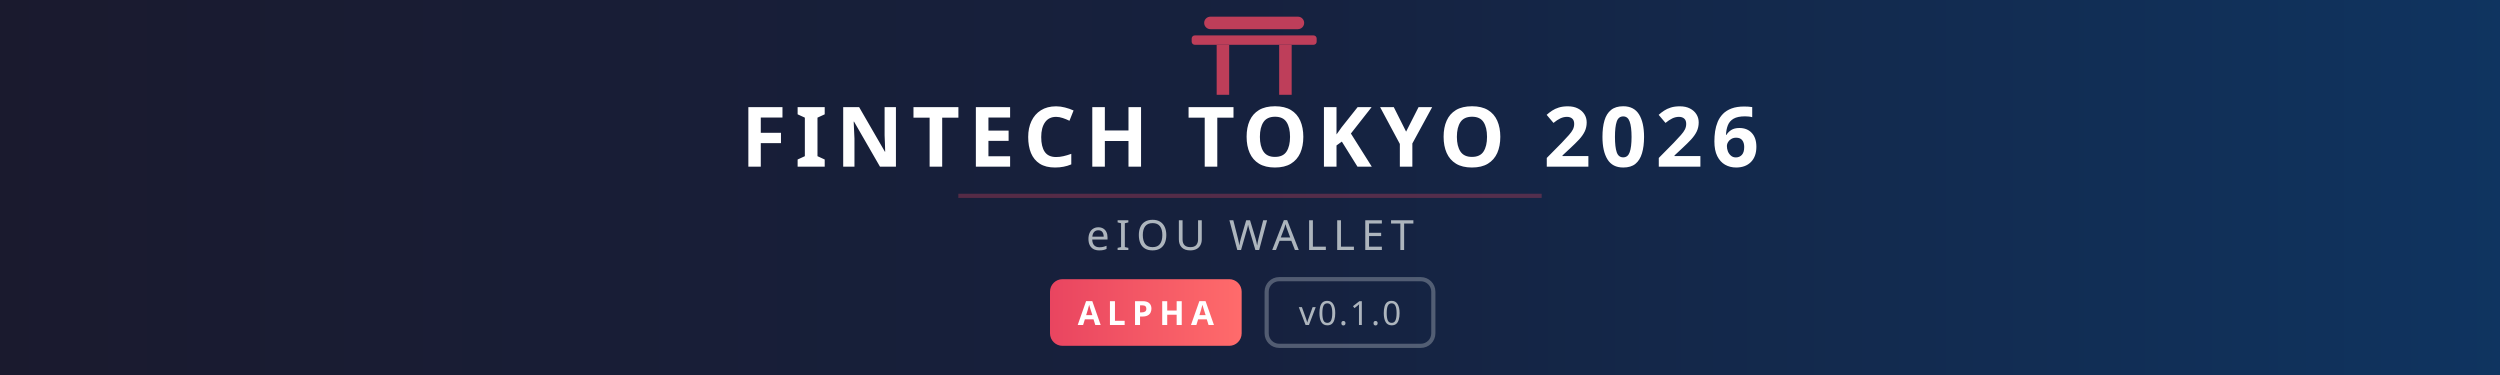
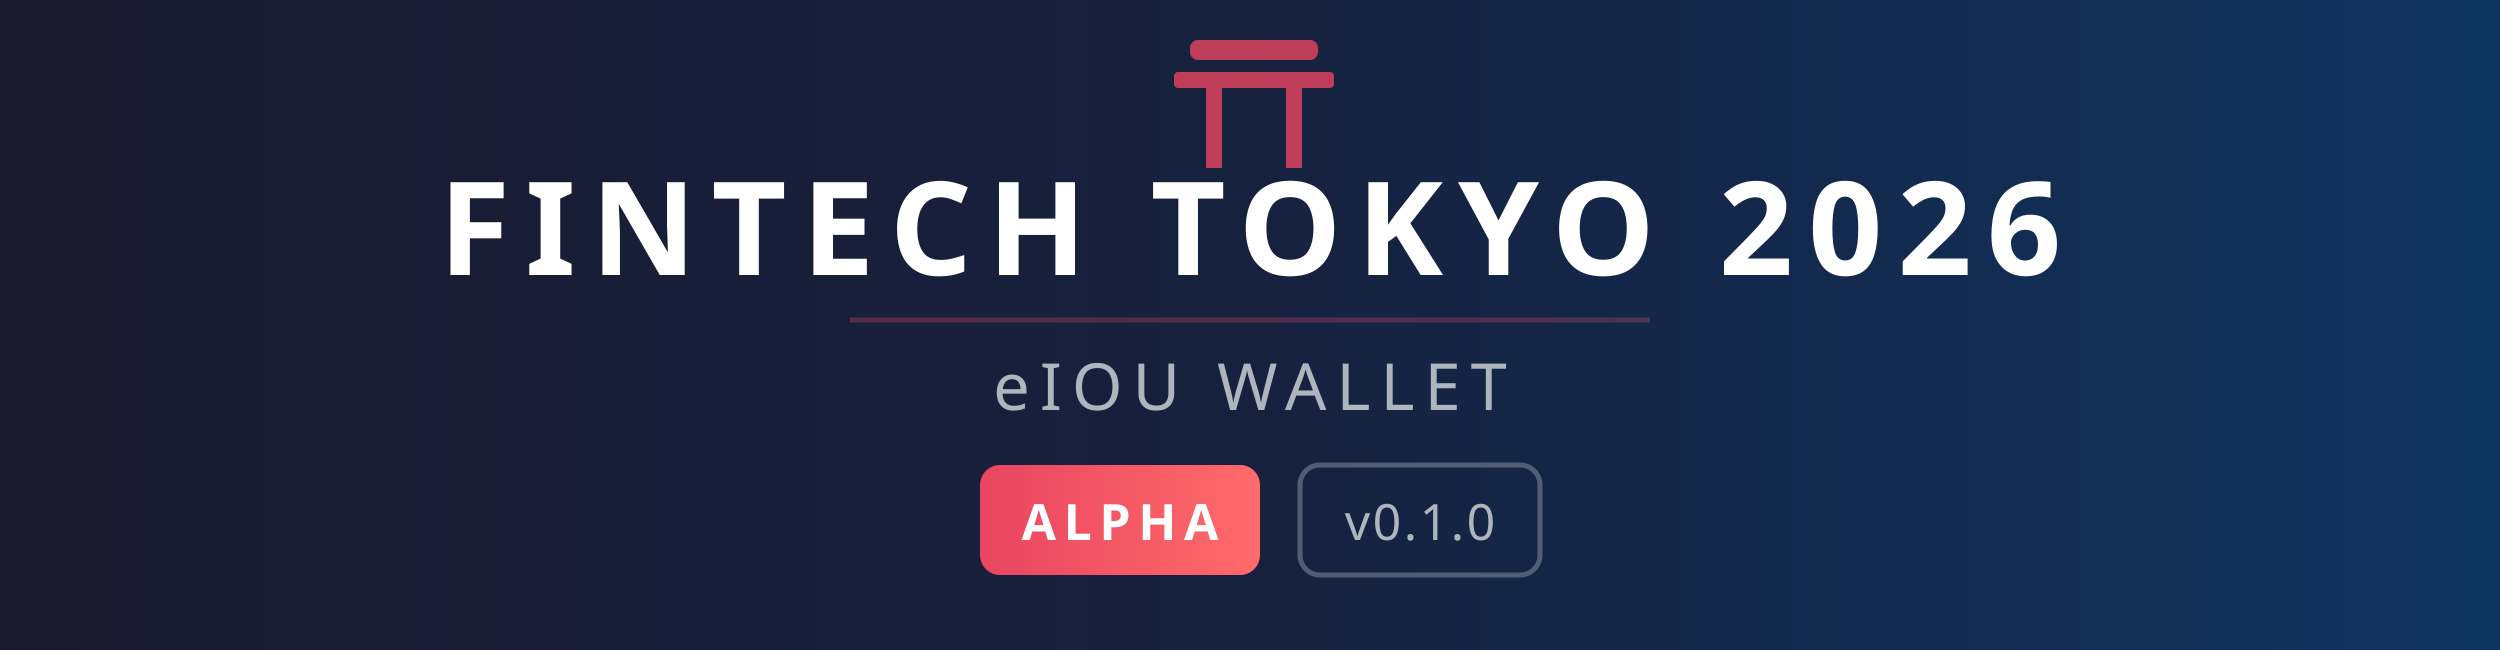
- <svg xmlns="http://www.w3.org/2000/svg" viewBox="0 0 600 90" width="600" height="90">
+ <svg xmlns="http://www.w3.org/2000/svg" viewBox="0 0 500 130" width="500" height="130">
  <defs>
    <linearGradient id="bg" x1="0%" y1="0%" x2="100%" y2="0%">
      <stop offset="0%" style="stop-color:#1a1a2e" />
      <stop offset="50%" style="stop-color:#16213e" />
      <stop offset="100%" style="stop-color:#0f3460" />
    </linearGradient>
    <linearGradient id="accent" x1="0%" y1="0%" x2="100%" y2="0%">
      <stop offset="0%" style="stop-color:#e94560" />
      <stop offset="100%" style="stop-color:#ff6b6b" />
    </linearGradient>
  </defs>
-   <rect width="600" height="90" fill="url(#bg)" />
-   <line x1="0" y1="88" x2="600" y2="88" stroke="url(#accent)" stroke-width="2" />
-   <g transform="translate(289, 4) scale(1.5)" opacity="0.8">
-     <rect x="0" y="0" width="16" height="2" rx="1" fill="#e94560" />
-     <rect x="-2" y="3" width="20" height="1.5" rx="0.5" fill="#e94560" />
-     <rect x="2" y="4.5" width="2" height="8" fill="#e94560" />
-     <rect x="12" y="4.5" width="2" height="8" fill="#e94560" />
+   <rect width="500" height="130" fill="url(#bg)" />
+   <line x1="0" y1="128" x2="500" y2="128" stroke="url(#accent)" stroke-width="2" />
+   <g transform="translate(238, 8) scale(1.6)" opacity="0.8">
+     <rect x="0" y="0" width="16" height="2.5" rx="1" fill="#e94560" />
+     <rect x="-2" y="4" width="20" height="2" rx="0.5" fill="#e94560" />
+     <rect x="2" y="6" width="2" height="10" fill="#e94560" />
+     <rect x="12" y="6" width="2" height="10" fill="#e94560" />
  </g>
-   <text x="300" y="40" text-anchor="middle" font-family="'Segoe UI', Tahoma, Geneva, Verdana, sans-serif" font-size="20" font-weight="700" fill="white" letter-spacing="2">FINTECH TOKYO 2026</text>
-   <line x1="230" y1="47" x2="370" y2="47" stroke="#e94560" stroke-width="1" opacity="0.3" />
-   <text x="300" y="60" text-anchor="middle" font-family="'Segoe UI', Tahoma, Geneva, Verdana, sans-serif" font-size="10" fill="#adb5bd" letter-spacing="1.5">eIOU WALLET</text>
-   <rect x="252" y="67" width="46" height="16" rx="3" fill="url(#accent)" />
-   <text x="275" y="78" text-anchor="middle" font-family="'Segoe UI', Tahoma, Geneva, Verdana, sans-serif" font-size="8" font-weight="700" fill="white" letter-spacing="1.5">ALPHA</text>
-   <rect x="304" y="67" width="40" height="16" rx="3" fill="none" stroke="#adb5bd" stroke-width="1" opacity="0.4" />
-   <text x="324" y="78" text-anchor="middle" font-family="'Segoe UI', Tahoma, Geneva, Verdana, sans-serif" font-size="8" fill="#adb5bd" letter-spacing="0.5">v0.1.0</text>
+   <text x="250" y="55" text-anchor="middle" font-family="'Segoe UI', Tahoma, Geneva, Verdana, sans-serif" font-size="26" font-weight="700" fill="white" letter-spacing="3">FINTECH TOKYO 2026</text>
+   <line x1="170" y1="64" x2="330" y2="64" stroke="#e94560" stroke-width="1" opacity="0.3" />
+   <text x="250" y="82" text-anchor="middle" font-family="'Segoe UI', Tahoma, Geneva, Verdana, sans-serif" font-size="13" fill="#adb5bd" letter-spacing="2">eIOU WALLET</text>
+   <rect x="196" y="93" width="56" height="22" rx="4" fill="url(#accent)" />
+   <text x="224" y="108" text-anchor="middle" font-family="'Segoe UI', Tahoma, Geneva, Verdana, sans-serif" font-size="10" font-weight="700" fill="white" letter-spacing="1.5">ALPHA</text>
+   <rect x="260" y="93" width="48" height="22" rx="4" fill="none" stroke="#adb5bd" stroke-width="1" opacity="0.4" />
+   <text x="284" y="108" text-anchor="middle" font-family="'Segoe UI', Tahoma, Geneva, Verdana, sans-serif" font-size="10" fill="#adb5bd" letter-spacing="0.5">v0.1.0</text>
</svg>
